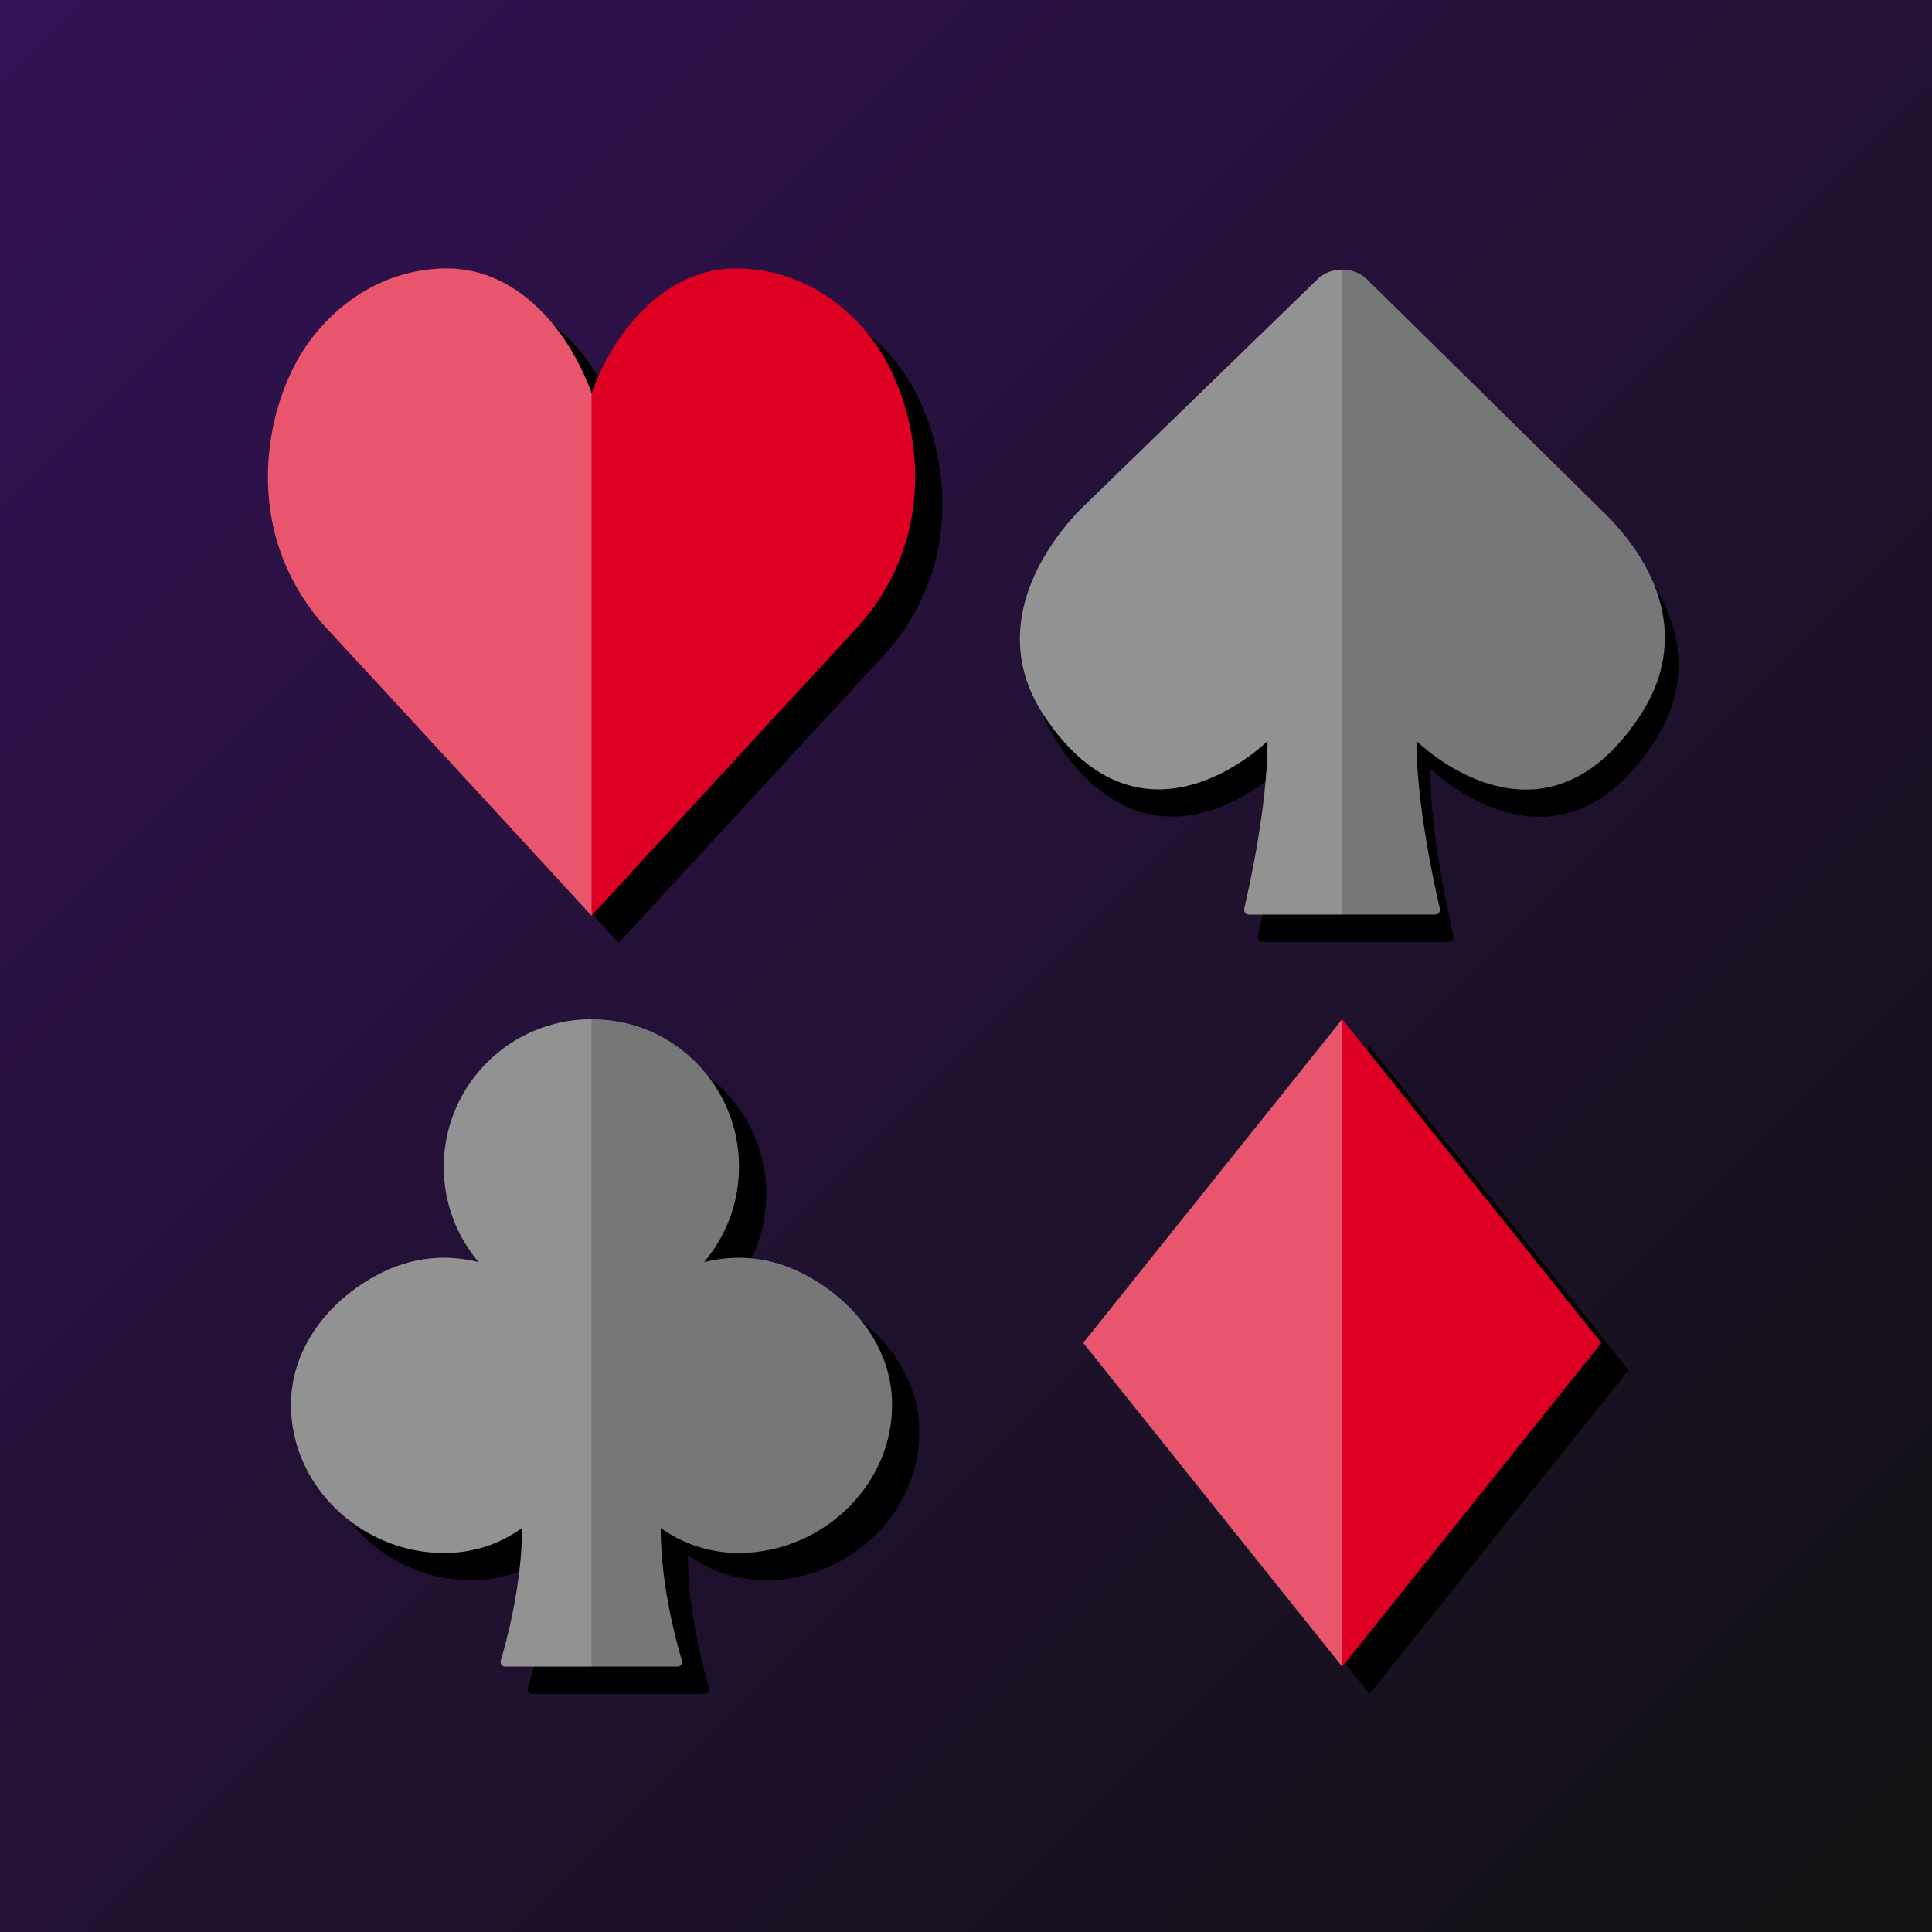
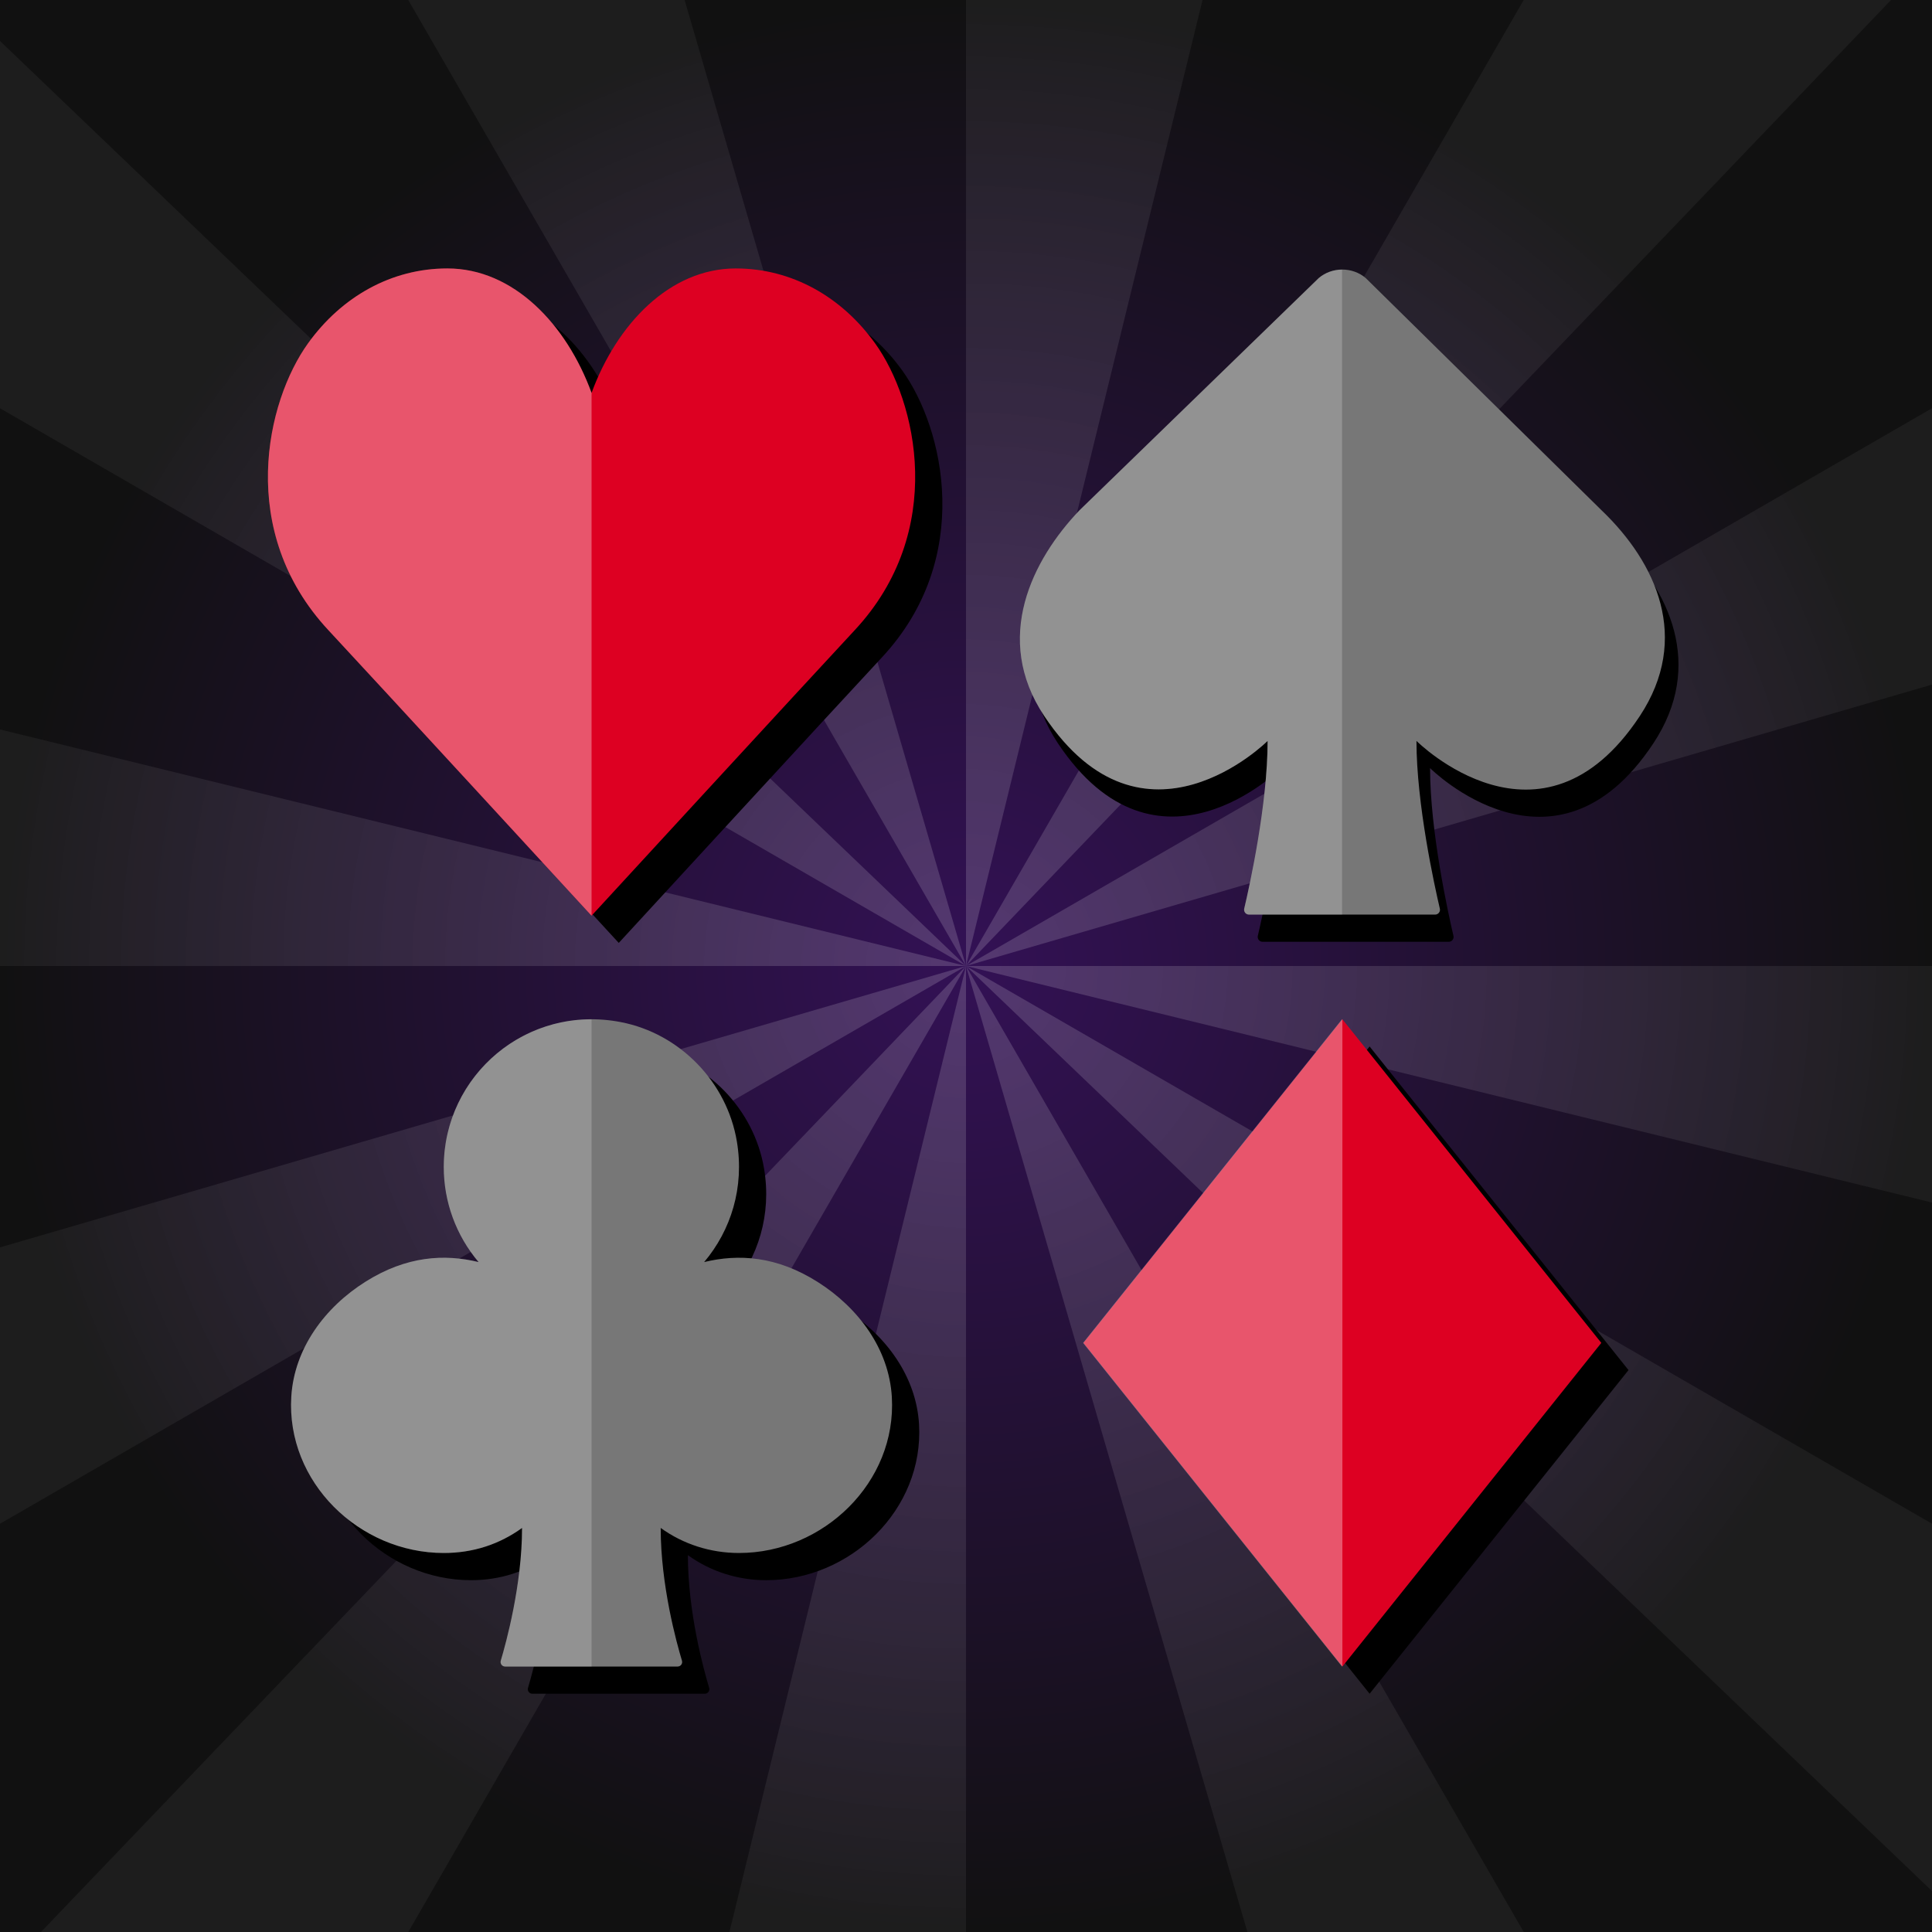
<svg xmlns="http://www.w3.org/2000/svg" xmlns:xlink="http://www.w3.org/1999/xlink" width="512" height="512" viewBox="0 0 135.467 135.467" version="1.1" id="svg5" xml:space="preserve">
  <defs id="defs2">
+     <linearGradient id="linearGradient1955">
+       <stop style="stop-color:#ffffff;stop-opacity:0.167;" offset="0" id="stop1951" />
+       <stop style="stop-color:#ffffff;stop-opacity:0.05;" offset="1" id="stop1953" />
+     </linearGradient>
    <linearGradient id="linearGradient817">
      <stop style="stop-color:#331155;stop-opacity:1;" offset="0" id="stop813" />
      <stop style="stop-color:#111111;stop-opacity:1;" offset="1" id="stop815" />
    </linearGradient>
-     <linearGradient xlink:href="#linearGradient817" id="linearGradient819" x1="0" y1="0" x2="135.467" y2="135.467" gradientUnits="userSpaceOnUse" />
+     <radialGradient xlink:href="#linearGradient817" id="radialGradient888" cx="67.733" cy="67.733" fx="67.733" fy="67.733" r="67.733" gradientUnits="userSpaceOnUse" />
+     <radialGradient xlink:href="#linearGradient1955" id="radialGradient888-2" cx="67.733" cy="67.733" fx="67.733" fy="67.733" r="67.733" gradientUnits="userSpaceOnUse" />
  </defs>
  <g id="layer1">
-     <rect style="fill:url(#linearGradient819);stroke-width:0.265;stop-color:#000000;fill-opacity:1" id="rect234" width="135.467" height="135.467" x="0" y="0" />
+     <rect style="fill:url(#radialGradient888);stroke-width:0.265;stop-color:#000000;fill-opacity:1" id="rect234" width="135.467" height="135.467" x="0" y="0" />
+     <path id="rect234-7" style="fill:url(#radialGradient888-2);fill-opacity:1;stroke-width:0.265;stop-color:#000000" d="M 28.627,0 67.733,67.733 48.003,0 Z M 67.733,67.733 84.319,0 H 67.733 Z m 0,0 L 132.594,0 h -25.755 z m 0,0 67.733,-19.731 V 28.627 Z m 0,0 67.733,16.586 V 67.733 Z m 0,0 67.733,64.861 v -25.755 z m 0,0 19.731,67.733 h 19.376 z m 0,0 -16.586,67.733 h 16.586 z m 0,0 L 2.873,135.467 H 28.627 Z m 0,0 L 0,87.464 v 19.376 z m 0,0 L 0,51.148 v 16.586 z m 0,0 L 0,2.873 V 28.627 Z" />
    <path d="M 96.033,73.376 77.879,96.068 96.033,118.761 114.187,96.068 Z" style="fill:#000000;fill-opacity:1;stroke-width:0.413" id="path3424-6" />
    <path d="m 48.233,109.041 c 0,4.021 1.11,8.042 1.492,9.31 A 0.319,0.319 0 0 1 49.413,118.761 H 37.333 a 0.319,0.319 0 0 1 -0.312,-0.408 c 0.38,-1.274 1.493,-5.34 1.493,-9.311 -1.601,1.159 -3.45,1.757 -5.49,1.757 -5.922,0 -11.06,-4.973 -10.69,-10.97 0.208,-3.372 2.355,-6.265 5.216,-8.06 2.872,-1.803 5.535,-1.947 7.916,-1.369 a 10.304,10.304 0 0 1 -2.443,-6.673 c 0,-6.392 5.795,-11.431 12.417,-10.151 4.146,0.801 7.44,4.207 8.135,8.371 0.541,3.23 -0.423,6.236 -2.294,8.453 2.398,-0.581 5.082,-0.431 7.976,1.406 2.848,1.808 4.988,4.694 5.184,8.061 0.347,5.981 -4.808,10.933 -10.717,10.933 -2.012,0 -3.92,-0.622 -5.492,-1.757" style="fill:#000000;fill-opacity:1;stroke-width:0.413" id="path3442-1" />
    <path d="m 100.274,53.859 c 0,0 8.734,8.734 15.657,-1.74 3.602,-5.452 1.16,-10.763 -2.681,-14.433 l -16.536,-16.283 c -0.93,-0.794 -2.361,-0.794 -3.293,0 l -16.774,16.283 c -3.3,3.453 -6.111,8.968 -2.468,14.433 6.959,10.437 15.656,1.74 15.656,1.74 0,4.458 -1.269,10.188 -1.64,11.761 a 0.341,0.341 0 0 0 0.343,0.416 h 13.035 a 0.339,0.339 0 0 0 0.34,-0.414 c -0.369,-1.578 -1.64,-7.332 -1.64,-11.762" style="fill:#000000;fill-opacity:1;stroke-width:0.413" id="path3451-8" />
    <path d="m 43.387,29.458 c 1.752,-4.788 5.458,-8.728 10.112,-8.728 3.917,0 7.407,1.976 9.758,5.237 2.95,4.092 5.036,13.2 -1.421,20.13 -3.276,3.517 -18.45,20.018 -18.45,20.018 0,0 -15.173,-16.502 -18.45,-20.018 -6.457,-6.929 -4.372,-16.038 -1.42,-20.13 2.351,-3.261 5.842,-5.237 9.758,-5.237 4.654,0 8.361,3.94 10.112,8.728" style="font-variation-settings:normal;vector-effect:none;fill:#000000;fill-opacity:1;stroke-width:0.413;stroke-linecap:butt;stroke-linejoin:miter;stroke-miterlimit:4;stroke-dasharray:none;stroke-dashoffset:0;stroke-opacity:1;-inkscape-stroke:none;stop-color:#000000" id="path3433-8" />
    <path d="m 41.479,27.55 c 1.752,-4.788 5.458,-8.728 10.112,-8.728 3.917,0 7.407,1.976 9.758,5.237 2.95,4.092 5.036,13.2 -1.421,20.13 -3.276,3.517 -18.45,20.018 -18.45,20.018 0,0 -15.173,-16.502 -18.45,-20.018 -6.457,-6.929 -4.372,-16.038 -1.42,-20.13 2.352,-3.261 5.842,-5.237 9.758,-5.237 4.654,0 8.361,3.94 10.112,8.728" style="font-variation-settings:normal;vector-effect:none;fill:#dd0022;fill-opacity:1;stroke-width:0.413;stroke-linecap:butt;stroke-linejoin:miter;stroke-miterlimit:4;stroke-dasharray:none;stroke-dashoffset:0;stroke-opacity:1;-inkscape-stroke:none;stop-color:#000000" id="path3433" />
    <path id="path3433-4" style="fill:#ffffff;fill-opacity:0.333;stroke-width:0.413" d="m 31.367,18.822 c -3.916,0 -7.406,1.976 -9.758,5.237 -2.951,4.092 -5.037,13.201 1.42,20.13 3.276,3.516 18.45,20.018 18.45,20.018 V 27.55 C 39.728,22.762 36.021,18.822 31.367,18.822 Z" />
    <path d="m 46.326,107.134 c 0,4.021 1.11,8.042 1.492,9.31 a 0.319,0.319 0 0 1 -0.312,0.41 H 35.425 a 0.319,0.319 0 0 1 -0.312,-0.408 c 0.38,-1.274 1.493,-5.34 1.493,-9.311 -1.601,1.159 -3.45,1.757 -5.49,1.757 -5.922,0 -11.06,-4.973 -10.69,-10.97 0.208,-3.372 2.355,-6.265 5.216,-8.06 2.872,-1.803 5.535,-1.947 7.916,-1.369 A 10.304,10.304 0 0 1 31.116,81.819 c 0,-6.392 5.795,-11.431 12.417,-10.151 4.146,0.801 7.44,4.207 8.135,8.371 0.541,3.23 -0.423,6.236 -2.294,8.453 2.398,-0.581 5.082,-0.431 7.976,1.406 2.848,1.808 4.988,4.694 5.184,8.061 0.347,5.981 -4.808,10.933 -10.717,10.933 -2.012,0 -3.92,-0.622 -5.492,-1.757" style="fill:#777777;fill-opacity:1;stroke-width:0.413" id="path3442" />
    <path d="m 99.32,51.952 c 0,0 8.734,8.734 15.657,-1.74 3.602,-5.452 1.16,-10.763 -2.681,-14.433 l -16.536,-16.283 c -0.93,-0.794 -2.361,-0.794 -3.293,0 l -16.774,16.283 c -3.3,3.453 -6.111,8.968 -2.468,14.433 6.959,10.437 15.656,1.74 15.656,1.74 0,4.458 -1.269,10.188 -1.64,11.761 a 0.341,0.341 0 0 0 0.343,0.416 h 13.035 a 0.339,0.339 0 0 0 0.34,-0.414 c -0.369,-1.578 -1.64,-7.332 -1.64,-11.762" style="fill:#777777;fill-opacity:1;stroke-width:0.413" id="path3451" />
    <path d="M 94.125,71.469 75.971,94.161 94.125,116.853 112.279,94.161 Z" style="fill:#dd0022;fill-opacity:1;stroke-width:0.413" id="path3424" />
    <path id="path3442-6" style="fill:#ffffff;fill-opacity:0.2;stroke-width:0.413" d="M 41.396,71.469 C 35.713,71.507 31.116,76.127 31.116,81.82 a 10.304,10.304 0 0 0 2.443,6.673 c -2.381,-0.579 -5.045,-0.435 -7.917,1.369 -2.861,1.795 -5.008,4.688 -5.216,8.06 -0.371,5.997 4.767,10.97 10.689,10.97 2.04,0 3.889,-0.598 5.49,-1.758 0,3.971 -1.113,8.037 -1.493,9.311 a 0.319,0.319 0 0 0 0.312,0.409 h 6.054 V 71.47 c -0.028,-3.4e-5 -0.056,-0.001 -0.083,-8.87e-4 z" />
    <path id="path3451-5" style="fill:#ffffff;fill-opacity:0.2;stroke-width:0.413" d="m 94.102,18.902 c -0.586,0.003 -1.172,0.2 -1.635,0.594 L 75.693,35.779 c -3.3,3.453 -6.111,8.968 -2.468,14.433 6.959,10.437 15.657,1.739 15.657,1.739 0,4.458 -1.27,10.188 -1.641,11.761 a 0.341,0.341 0 0 0 0.343,0.416 h 6.517 z" />
    <path id="path3424-8" style="fill:#ffffff;fill-opacity:0.333;stroke-width:0.413" d="m 94.098,71.469 -18.154,22.692 18.154,22.692 0.027,-0.035 V 71.503 Z" />
  </g>
</svg>
